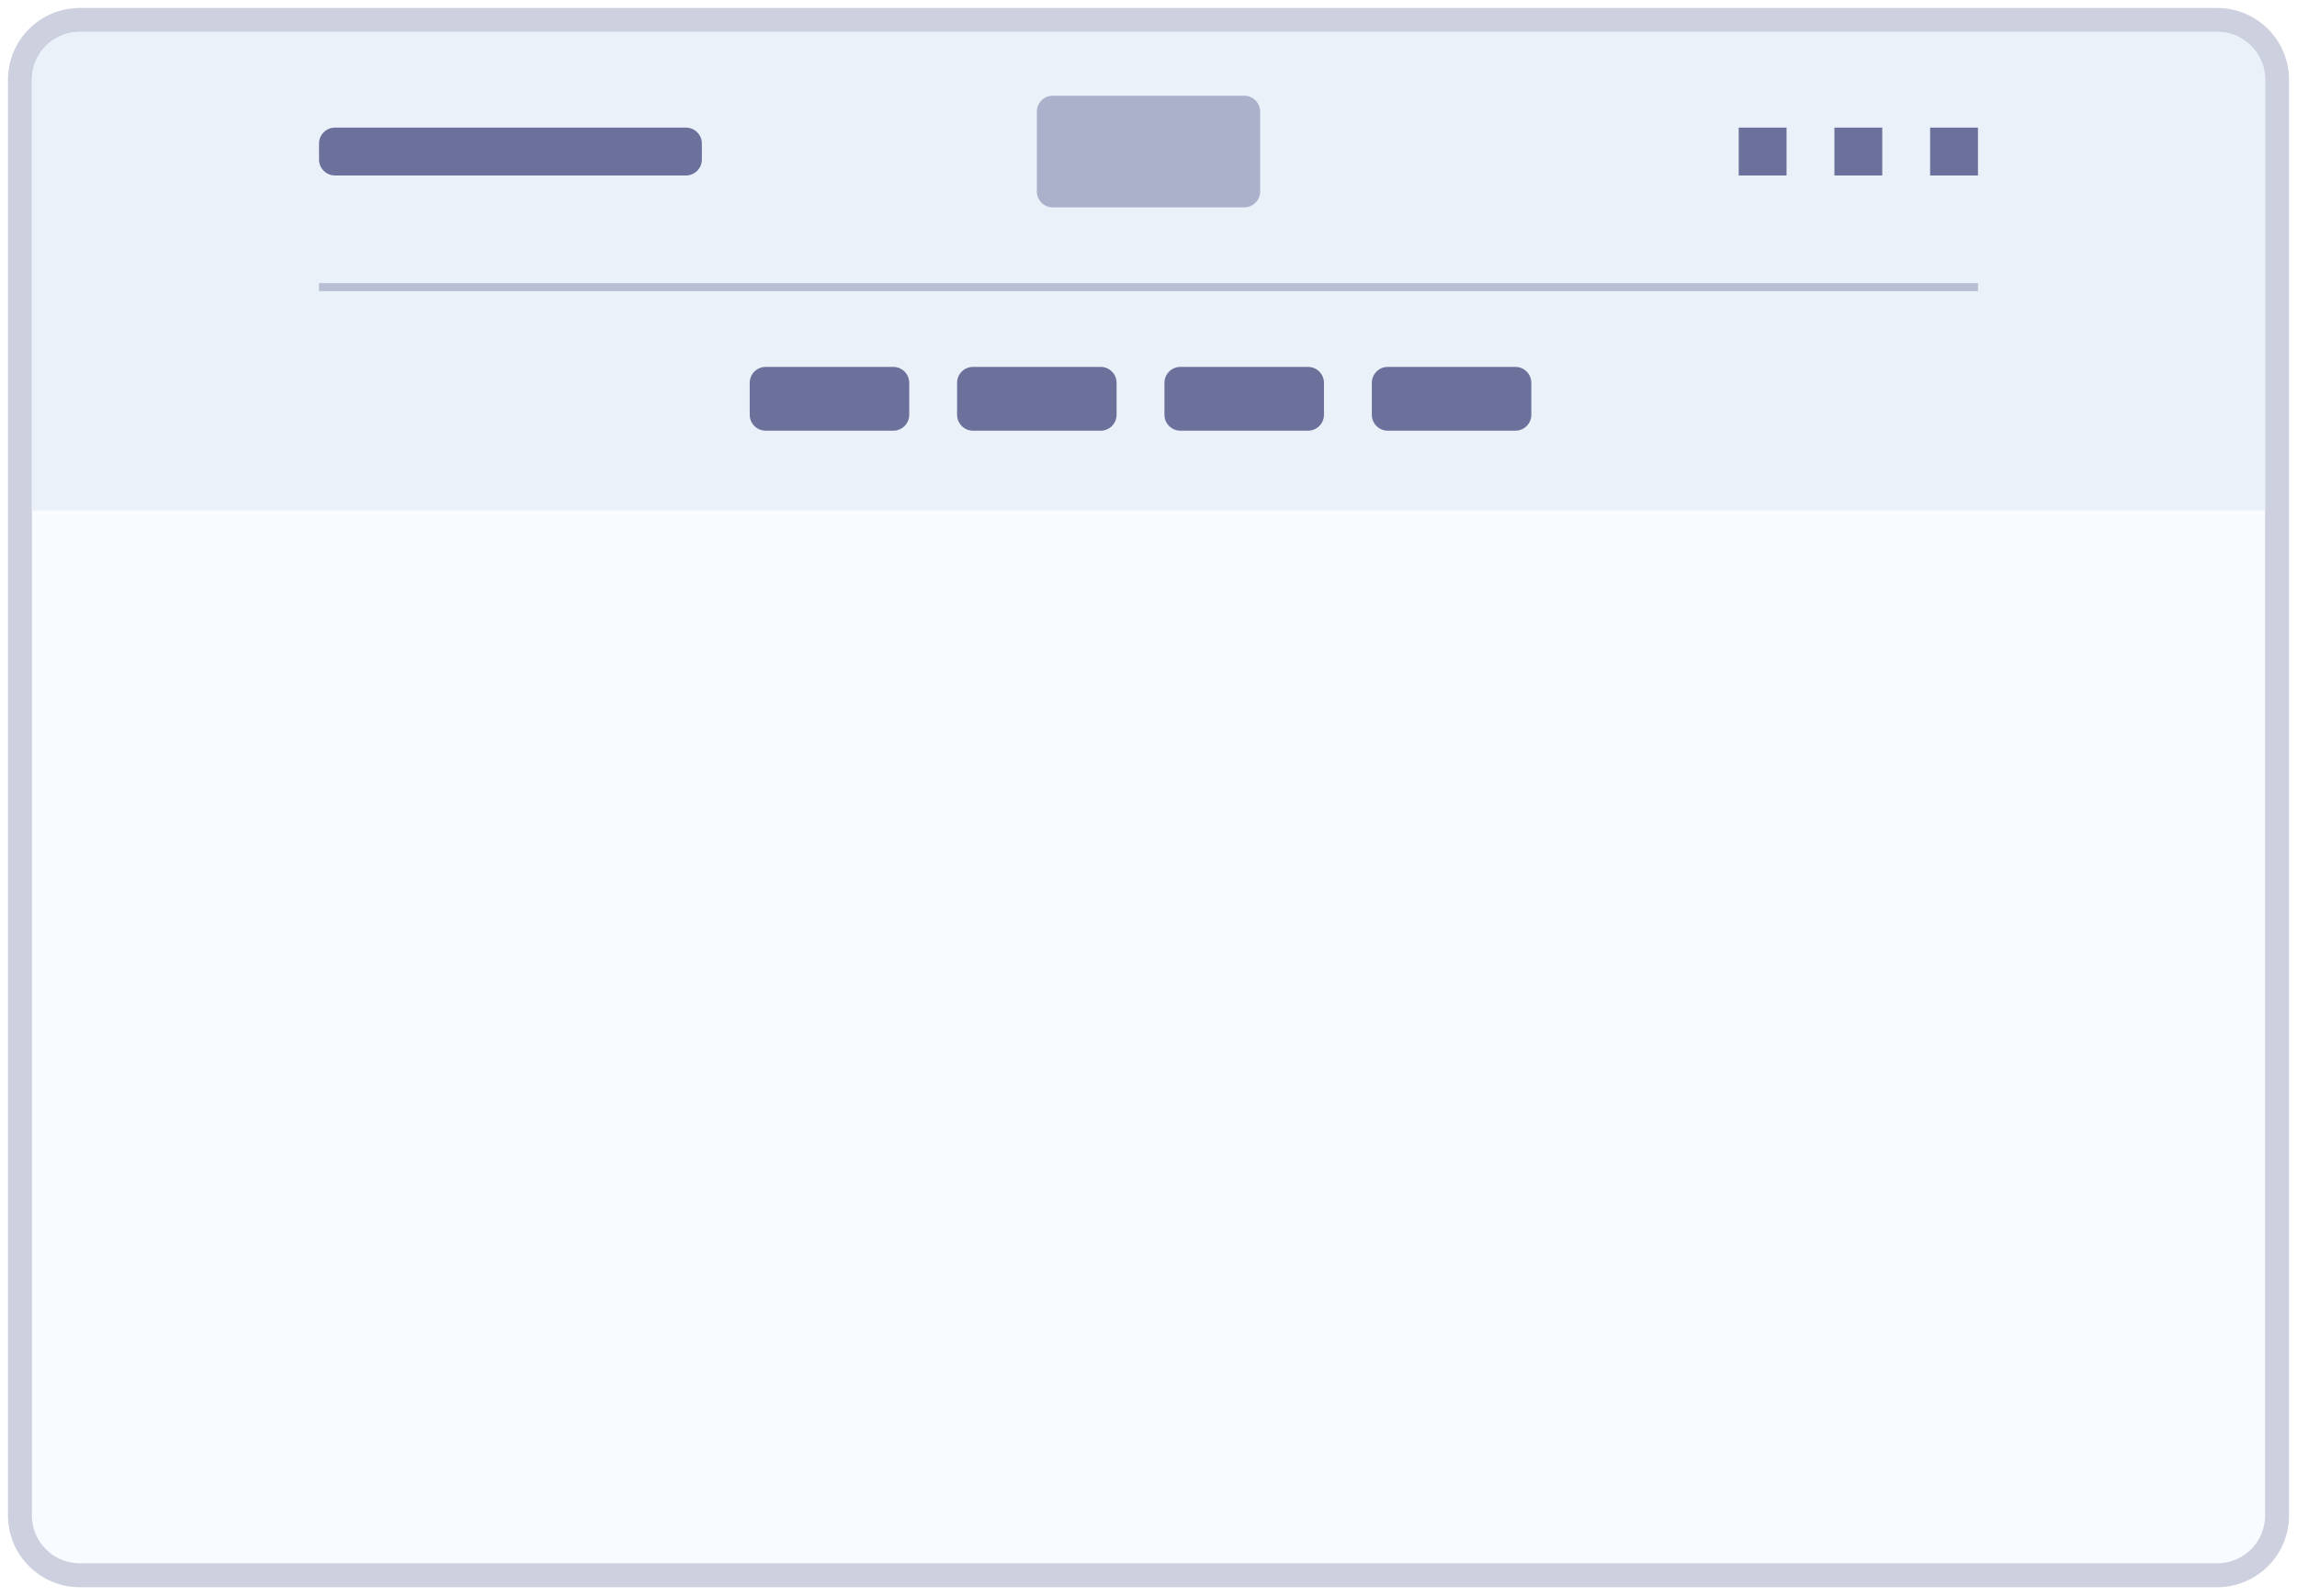
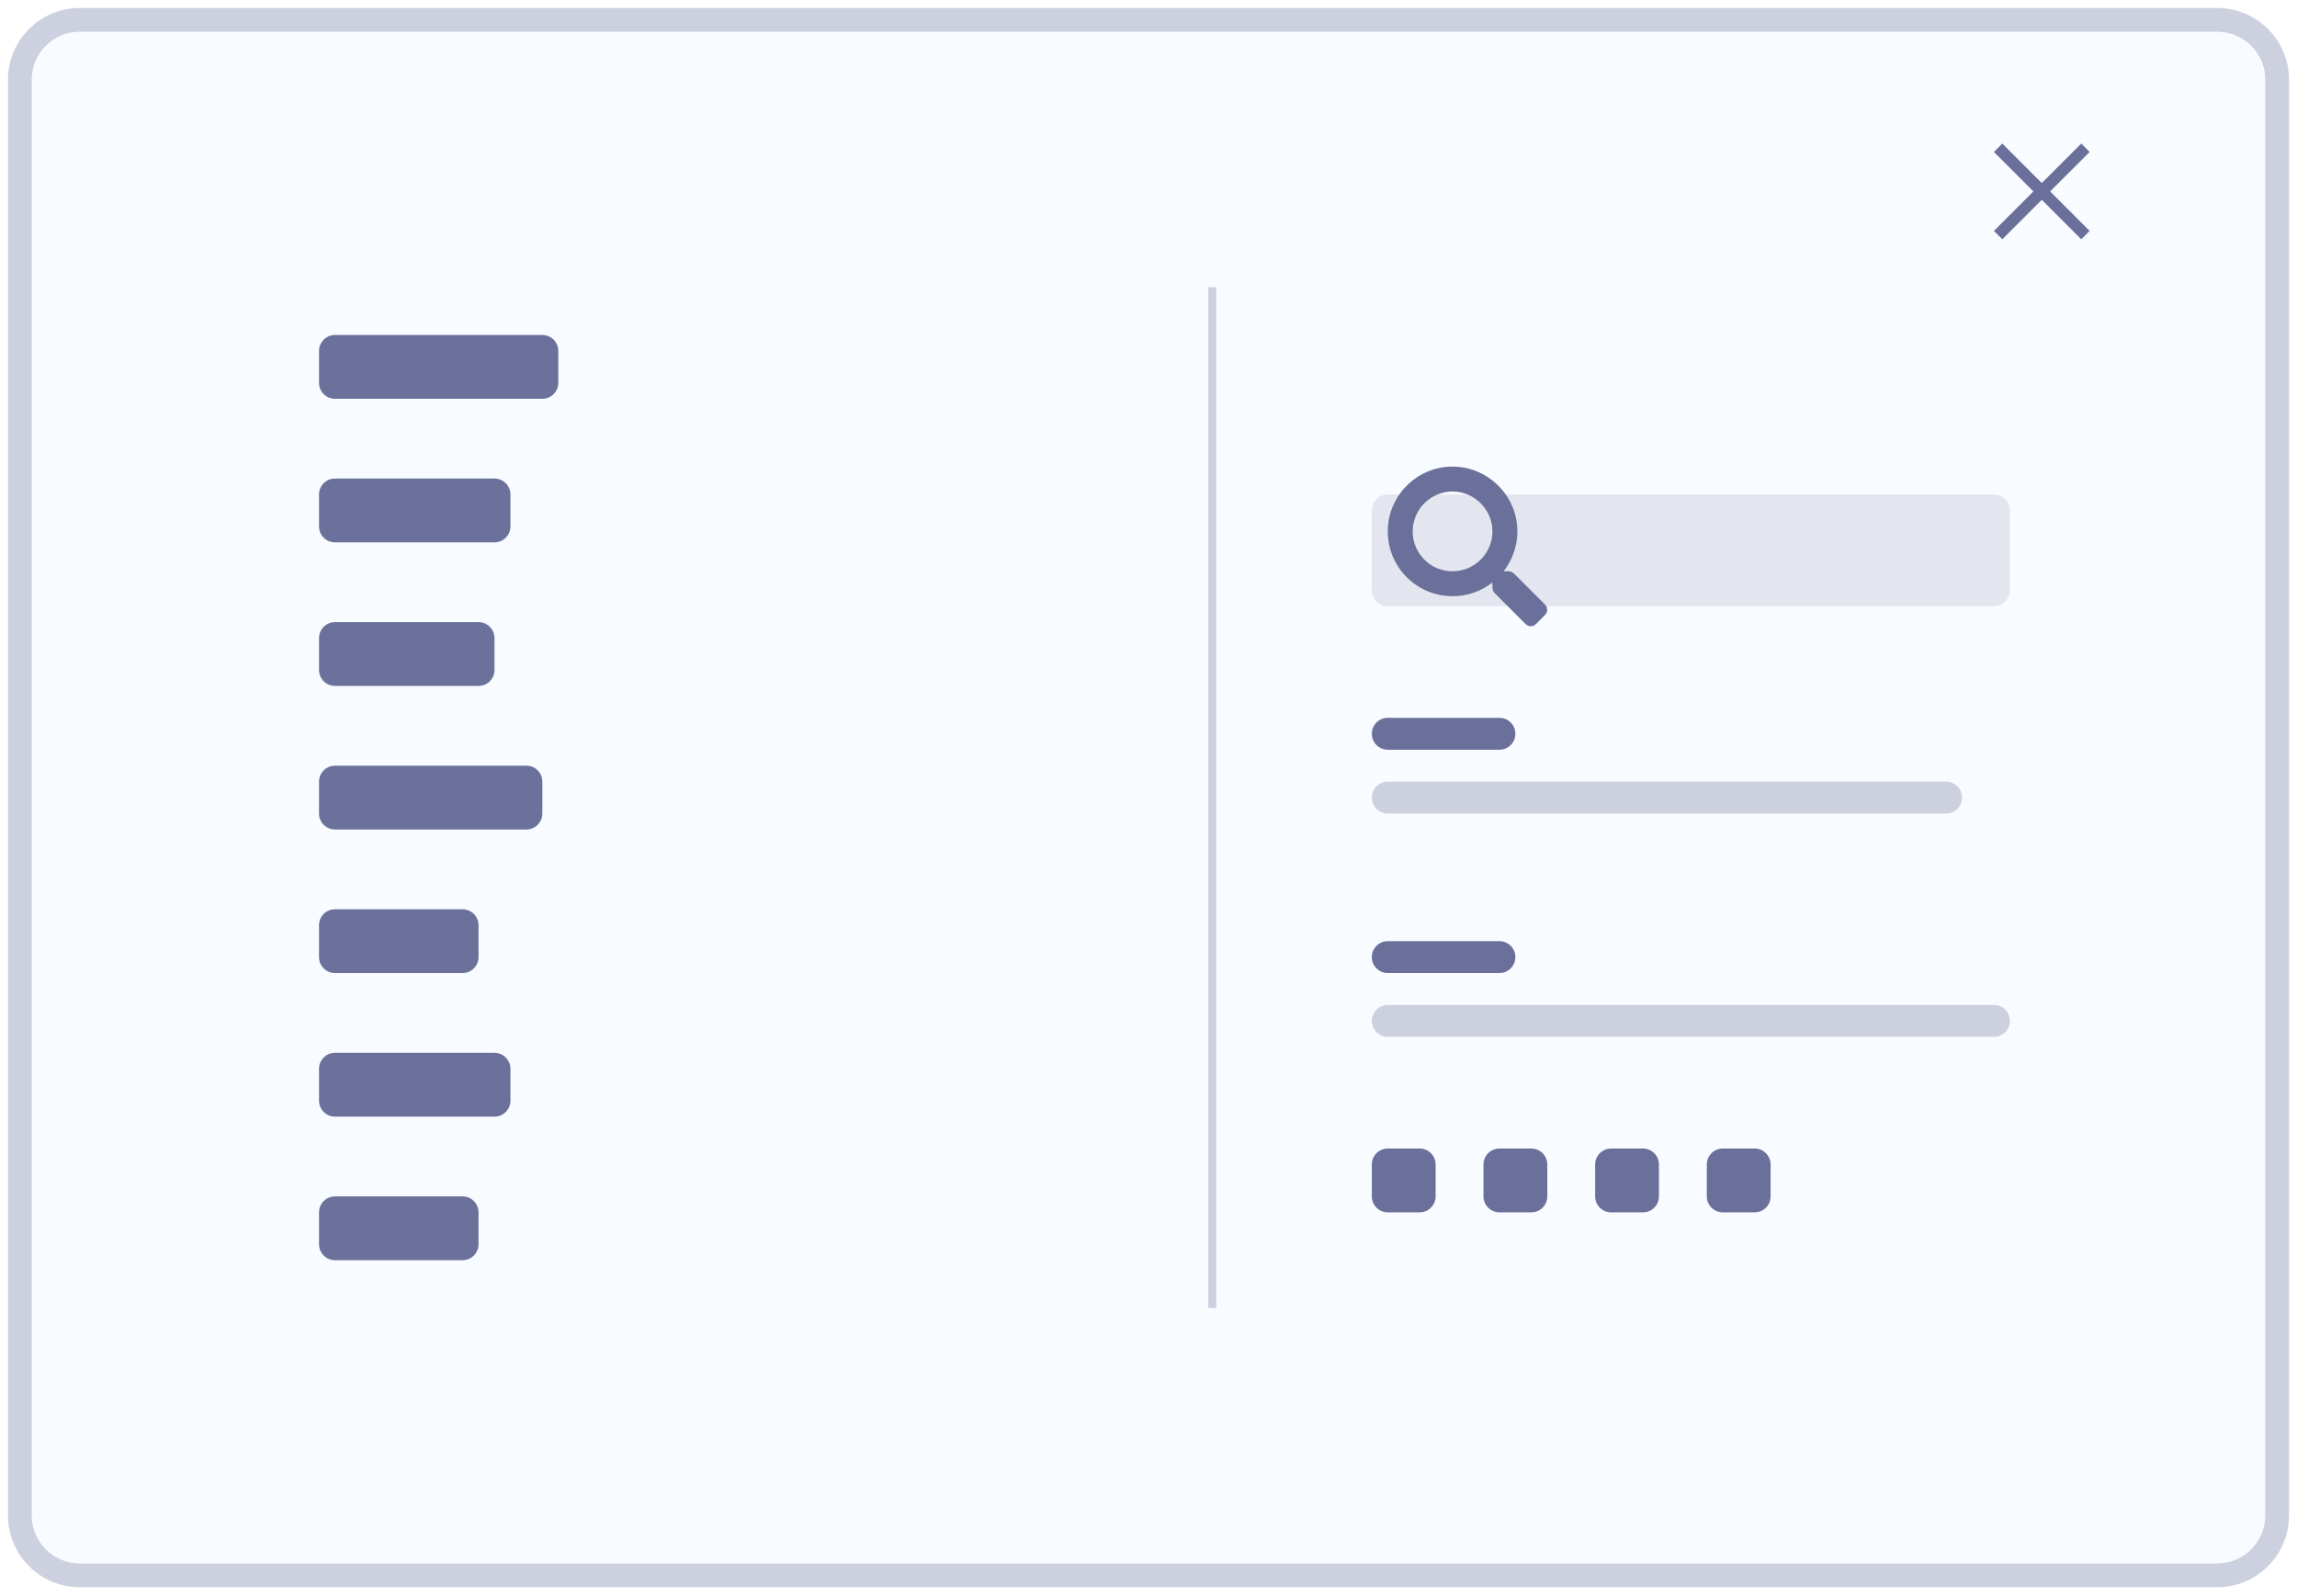
- <svg xmlns="http://www.w3.org/2000/svg" width="144" height="100" fill="none">
+ <svg xmlns="http://www.w3.org/2000/svg" width="144" height="100" viewBox="0 0 144 100" fill="none">
  <rect x="1.25" y="1.25" width="141.5" height="97.5" rx="3.75" fill="#F8FBFF" stroke="#CDD0DF" stroke-width="1.5" />
-   <path d="M2 5c0-1.657 1.343-3 3-3h134c1.657 0 3 1.343 3 3v27H2V5z" fill="#EBF1F9" />
-   <path opacity=".4" d="M20 18h104" stroke="#6B719B" stroke-width=".5" />
-   <rect opacity=".5" x="65" y="6" width="14" height="7" rx="1" fill="#6B719B" />
-   <rect x="20" y="8" width="24" height="3" rx="1" fill="#6B719B" />
-   <path fill="#6B719B" d="M109 8h3v3h-3zM115 8h3v3h-3zM121 8h3v3h-3z" />
-   <rect x="47" y="23" width="10" height="4" rx="1" fill="#6B719B" />
-   <rect x="60" y="23" width="10" height="4" rx="1" fill="#6B719B" />
-   <rect x="73" y="23" width="10" height="4" rx="1" fill="#6B719B" />
-   <rect x="86" y="23" width="10" height="4" rx="1" fill="#6B719B" />
+   <rect x="2" y="2" width="140" height="96" rx="3" fill="#F8FBFF" />
+   <path d="M131 9.525L130.475 9L128 11.475L125.525 9L125 9.525L127.475 12L125 14.475L125.525 15L128 12.525L130.475 15L131 14.475L128.525 12L131 9.525Z" fill="#6B709B" />
+   <path d="M76 18L76 82" stroke="#CDD0DF" stroke-width="0.5" />
+   <rect x="86" y="49" width="37" height="2" rx="1" fill="#CDD0DF" />
+   <rect x="86" y="63" width="40" height="2" rx="1" fill="#CDD0DF" />
+   <rect x="86" y="59" width="9" height="2" rx="1" fill="#6B709B" />
+   <rect x="86" y="45" width="9" height="2" rx="1" fill="#6B709B" />
+   <rect x="86" y="72" width="4" height="4" rx="1" fill="#6B709B" />
+   <rect x="93" y="72" width="4" height="4" rx="1" fill="#6B709B" />
+   <rect x="100" y="72" width="4" height="4" rx="1" fill="#6B709B" />
+   <rect x="107" y="72" width="4" height="4" rx="1" fill="#6B709B" />
+   <rect opacity="0.5" x="86" y="31" width="40" height="7" rx="1" fill="#CDD0DF" />
+   <path d="M96.863 37.902L94.91 35.949C94.812 35.871 94.695 35.812 94.578 35.812H94.266C94.793 35.129 95.125 34.27 95.125 33.312C95.125 31.086 93.289 29.25 91.062 29.25C88.816 29.25 87 31.086 87 33.312C87 35.559 88.816 37.375 91.062 37.375C92 37.375 92.859 37.062 93.562 36.516V36.848C93.562 36.965 93.602 37.082 93.699 37.18L95.633 39.113C95.828 39.309 96.121 39.309 96.297 39.113L96.844 38.566C97.039 38.391 97.039 38.098 96.863 37.902ZM91.062 35.812C89.676 35.812 88.562 34.699 88.562 33.312C88.562 31.945 89.676 30.812 91.062 30.812C92.43 30.812 93.562 31.945 93.562 33.312C93.562 34.699 92.43 35.812 91.062 35.812Z" fill="#6B709B" />
+   <rect x="20" y="21" width="15" height="4" rx="1" fill="#6B719B" />
+   <rect x="20" y="30" width="12" height="4" rx="1" fill="#6B719B" />
+   <rect x="20" y="39" width="11" height="4" rx="1" fill="#6B719B" />
+   <rect x="20" y="66" width="12" height="4" rx="1" fill="#6B719B" />
+   <rect x="20" y="48" width="14" height="4" rx="1" fill="#6B719B" />
+   <rect x="20" y="57" width="10" height="4" rx="1" fill="#6B719B" />
+   <rect x="20" y="75" width="10" height="4" rx="1" fill="#6B719B" />
</svg>
